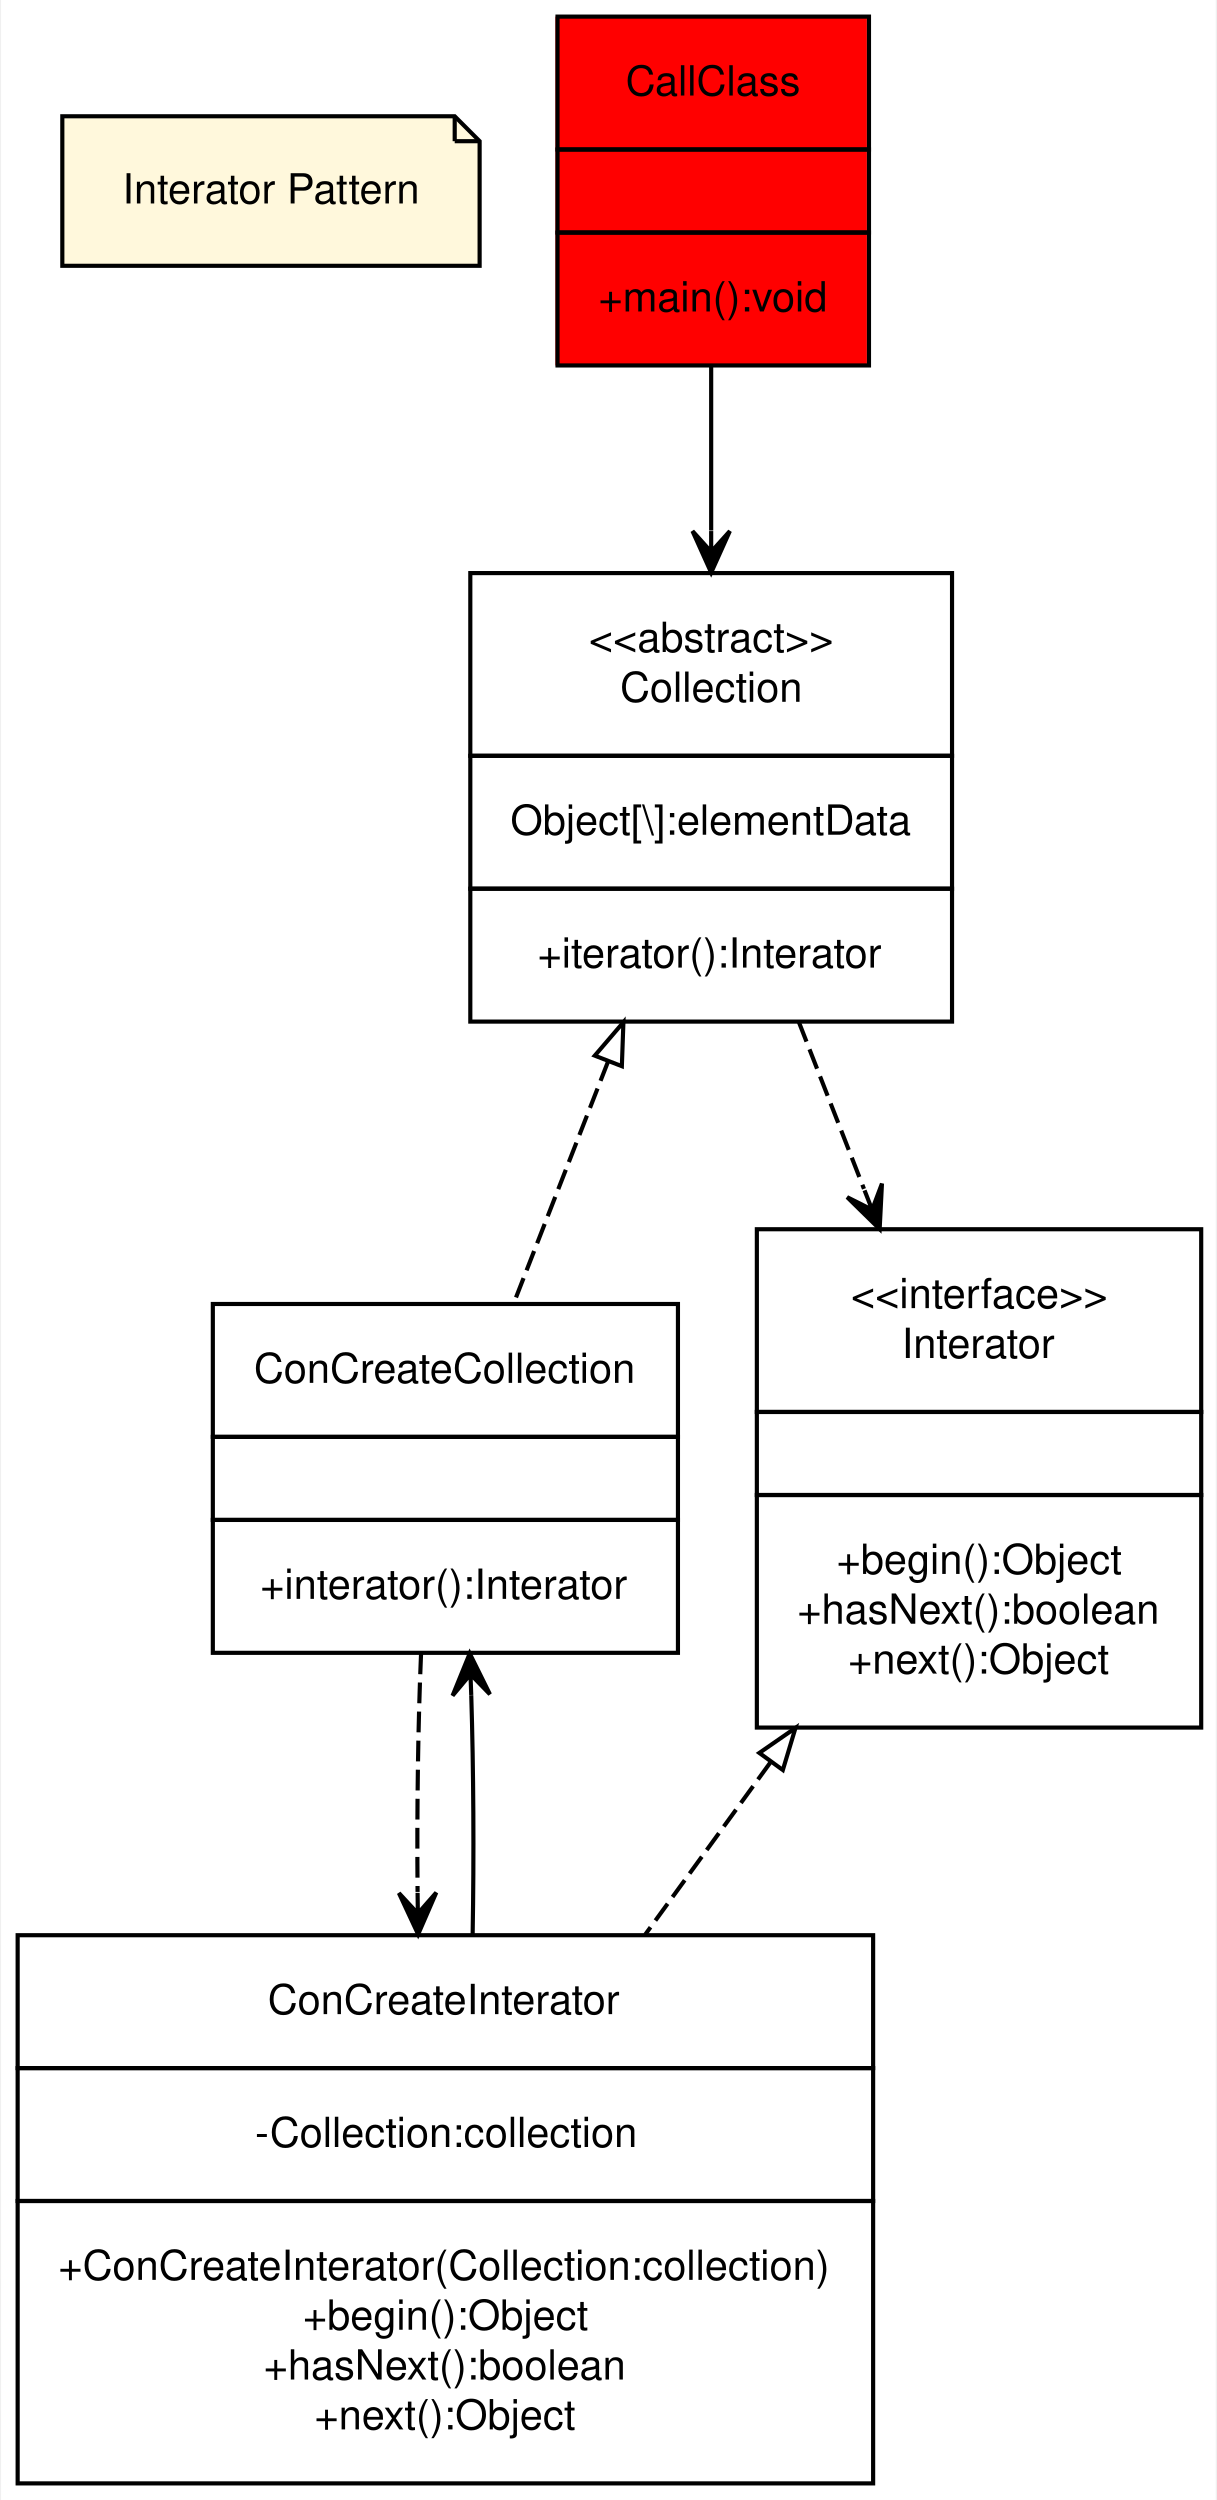
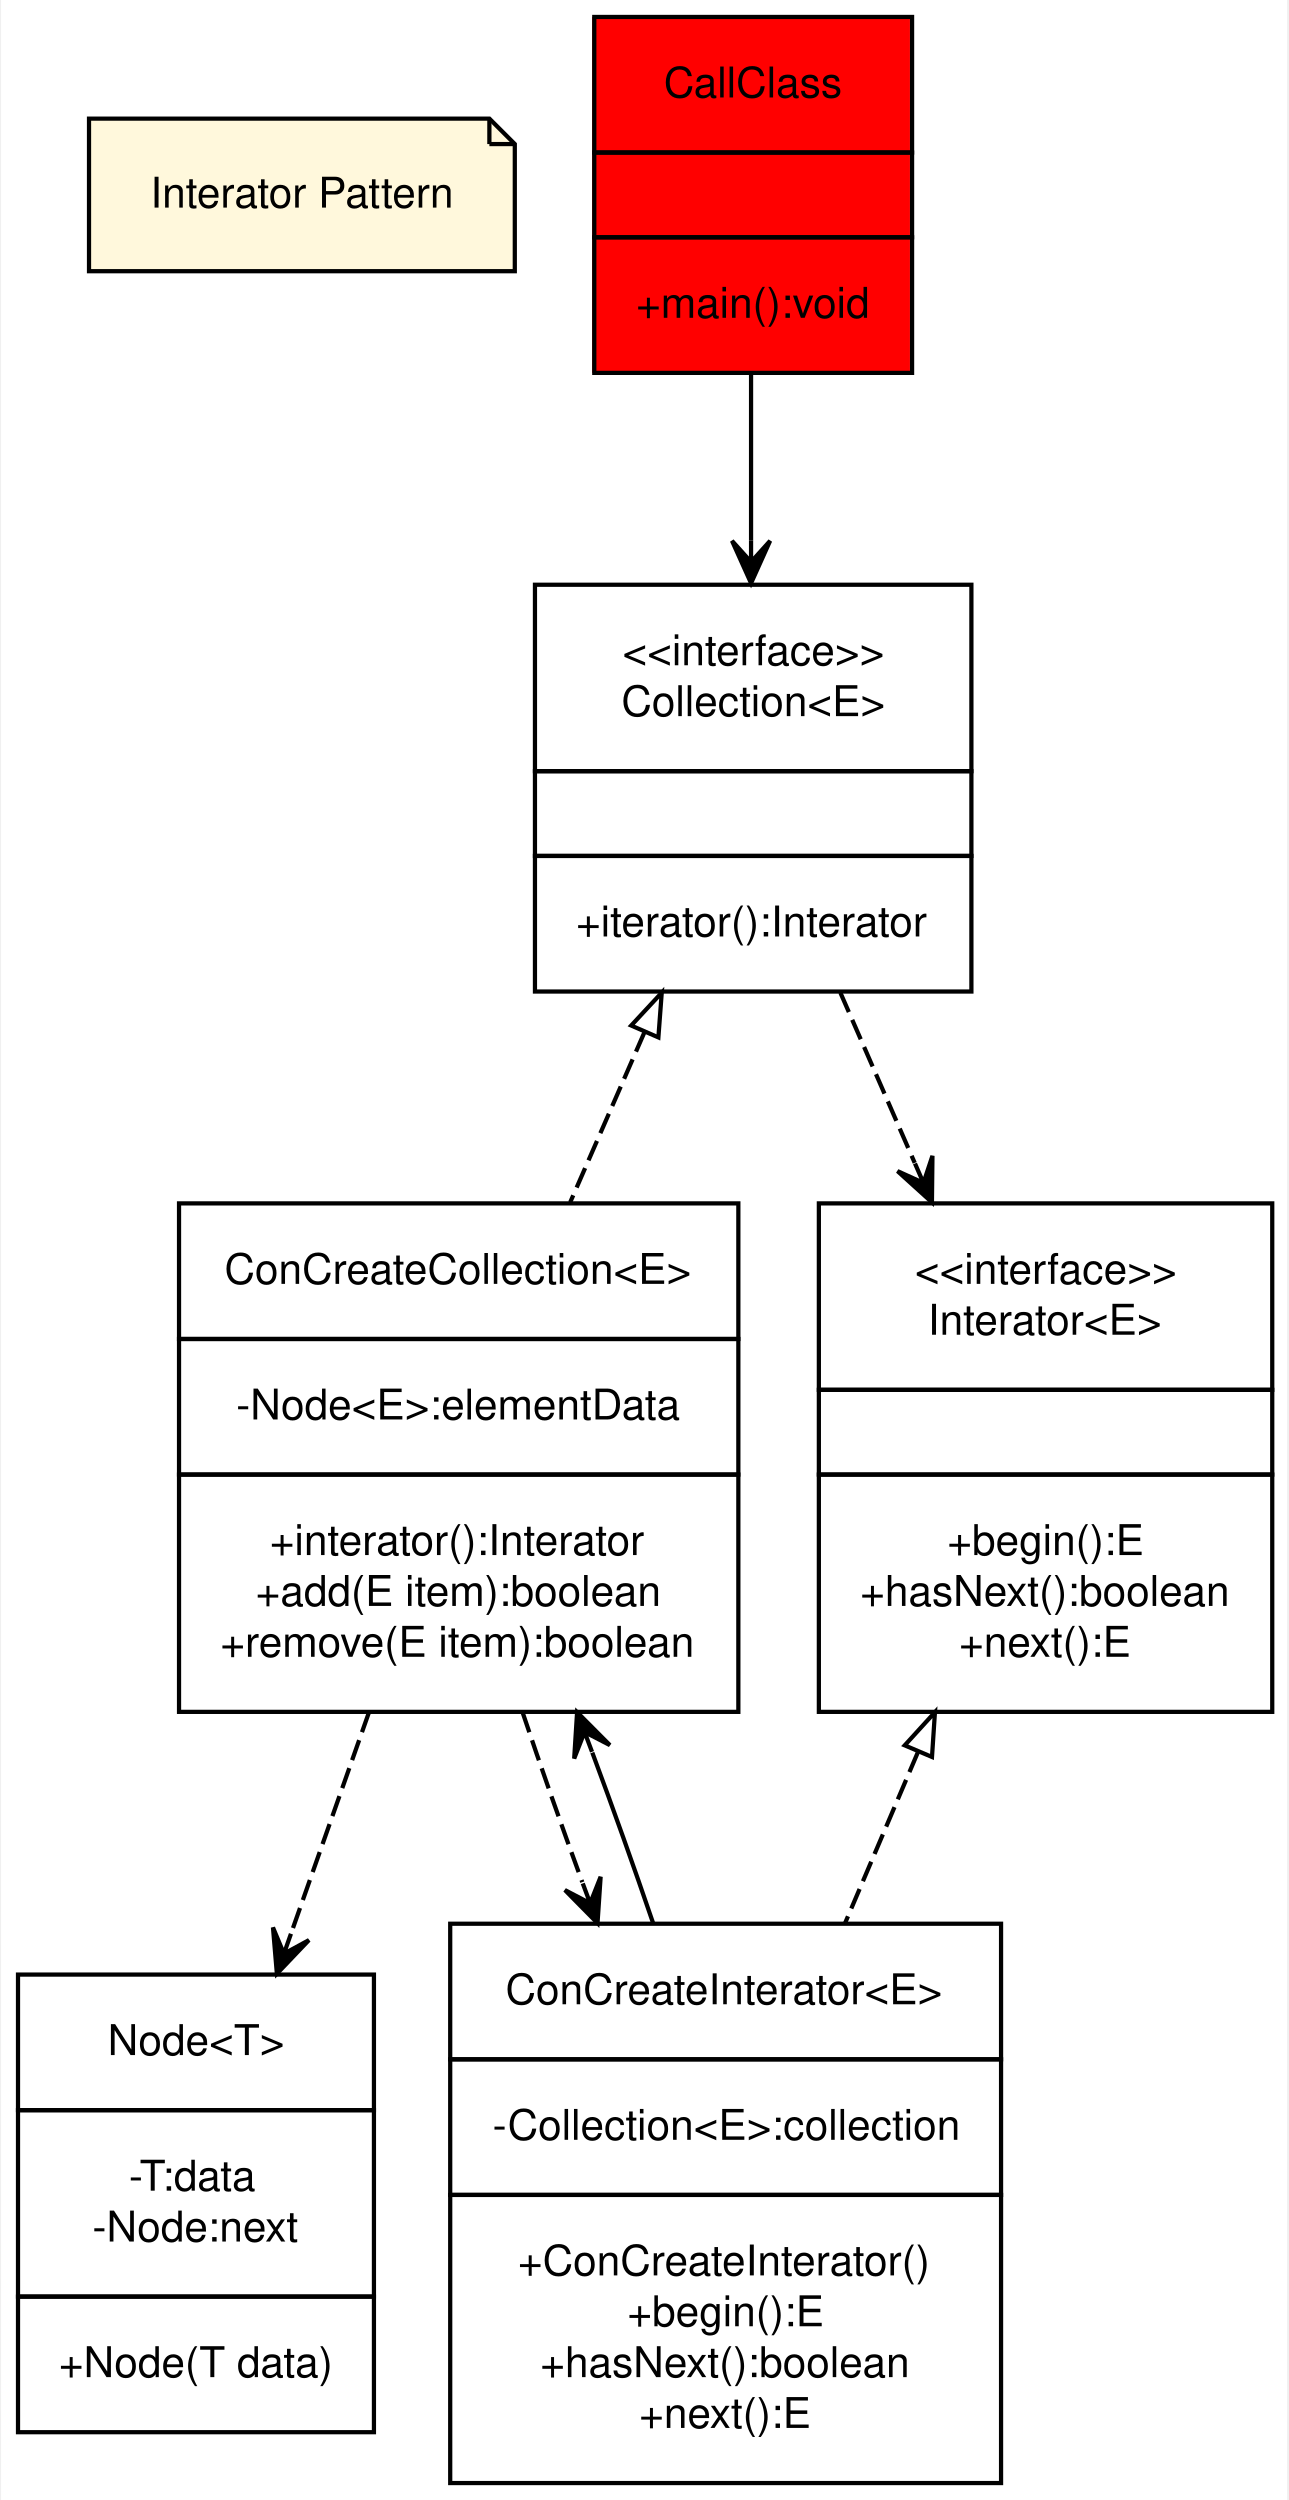
- <svg xmlns="http://www.w3.org/2000/svg" width="293pt" height="602pt" viewBox="0.00 0.00 292.50 602.00">
-   <g id="graph0" class="graph" transform="scale(1 1) rotate(0) translate(4 598)">
-     <polygon fill="#ffffff" stroke="transparent" points="-4,4 -4,-598 288.5,-598 288.5,4 -4,4" />
+ <svg xmlns="http://www.w3.org/2000/svg" width="304pt" height="590pt" viewBox="0.00 0.00 303.50 590.00">
+   <g id="graph0" class="graph" transform="scale(1 1) rotate(0) translate(4 586)">
+     <polygon fill="#ffffff" stroke="transparent" points="-4,4 -4,-586 299.5,-586 299.5,4 -4,4" />
    <g id="node1" class="node">
-       <polygon fill="#fff8dc" stroke="#000000" points="105.243,-570 10.757,-570 10.757,-534 111.243,-534 111.243,-564 105.243,-570" />
-       <polyline fill="none" stroke="#000000" points="105.243,-570 105.243,-564 " />
-       <polyline fill="none" stroke="#000000" points="111.243,-564 105.243,-564 " />
-       <text text-anchor="middle" x="61" y="-549" font-family="Helvetica,sans-Serif" font-size="10.00" fill="#000000">Interator Pattern</text>
+       <polygon fill="#fff8dc" stroke="#000000" points="111.243,-558 16.757,-558 16.757,-522 117.243,-522 117.243,-552 111.243,-558" />
+       <polyline fill="none" stroke="#000000" points="111.243,-558 111.243,-552 " />
+       <polyline fill="none" stroke="#000000" points="117.243,-552 111.243,-552 " />
+       <text text-anchor="middle" x="67" y="-537" font-family="Helvetica,sans-Serif" font-size="10.00" fill="#000000">Interator Pattern</text>
    </g>
    <g id="node2" class="node">
-       <polygon fill="none" stroke="#000000" points="109,-416 109,-460 225,-460 225,-416 109,-416" />
-       <text text-anchor="start" x="137.54" y="-441" font-family="Helvetica,sans-Serif" font-size="10.00" fill="#000000">&lt;&lt;abstract&gt;&gt;</text>
-       <text text-anchor="start" x="145.054" y="-429" font-family="Helvetica,sans-Serif" font-size="10.00" fill="#000000">Collection</text>
-       <polygon fill="none" stroke="#000000" points="109,-384 109,-416 225,-416 225,-384 109,-384" />
-       <text text-anchor="start" x="118.655" y="-397" font-family="Helvetica,sans-Serif" font-size="10.00" fill="#000000">Object[\]:elementData</text>
-       <polygon fill="none" stroke="#000000" points="109,-352 109,-384 225,-384 225,-352 109,-352" />
-       <text text-anchor="start" x="125.191" y="-365" font-family="Helvetica,sans-Serif" font-size="10.00" fill="#000000">+iterator():Interator</text>
+       <polygon fill="none" stroke="#000000" points="0,-88 0,-120 84,-120 84,-88 0,-88" />
+       <text text-anchor="start" x="21.159" y="-101" font-family="Helvetica,sans-Serif" font-size="10.00" fill="#000000">Node&lt;T&gt;</text>
+       <polygon fill="none" stroke="#000000" points="0,-44 0,-88 84,-88 84,-44 0,-44" />
+       <text text-anchor="start" x="26.163" y="-69" font-family="Helvetica,sans-Serif" font-size="10.00" fill="#000000">-T:data</text>
+       <text text-anchor="start" x="17.549" y="-57" font-family="Helvetica,sans-Serif" font-size="10.00" fill="#000000">-Node:next</text>
+       <polygon fill="none" stroke="#000000" points="0,-12 0,-44 84,-44 84,-12 0,-12" />
+       <text text-anchor="start" x="9.632" y="-25" font-family="Helvetica,sans-Serif" font-size="10.00" fill="#000000">+Node(T data)</text>
    </g>
    <g id="node3" class="node">
-       <polygon fill="none" stroke="#000000" points="47,-252 47,-284 159,-284 159,-252 47,-252" />
-       <text text-anchor="start" x="56.884" y="-265" font-family="Helvetica,sans-Serif" font-size="10.00" fill="#000000">ConCreateCollection</text>
-       <polygon fill="none" stroke="#000000" points="47,-232 47,-252 159,-252 159,-232 47,-232" />
-       <polygon fill="none" stroke="#000000" points="47,-200 47,-232 159,-232 159,-200 47,-200" />
-       <text text-anchor="start" x="58.411" y="-213" font-family="Helvetica,sans-Serif" font-size="10.00" fill="#000000">+interator():Interator</text>
+       <polygon fill="none" stroke="#000000" points="122,-404 122,-448 225,-448 225,-404 122,-404" />
+       <text text-anchor="start" x="142.651" y="-429" font-family="Helvetica,sans-Serif" font-size="10.00" fill="#000000">&lt;&lt;interface&gt;&gt;</text>
+       <text text-anchor="start" x="142.381" y="-417" font-family="Helvetica,sans-Serif" font-size="10.00" fill="#000000">Collection&lt;E&gt;</text>
+       <polygon fill="none" stroke="#000000" points="122,-384 122,-404 225,-404 225,-384 122,-384" />
+       <polygon fill="none" stroke="#000000" points="122,-352 122,-384 225,-384 225,-352 122,-352" />
+       <text text-anchor="start" x="131.69" y="-365" font-family="Helvetica,sans-Serif" font-size="10.00" fill="#000000">+iterator():Interator</text>
+     </g>
+     <g id="node4" class="node">
+       <polygon fill="none" stroke="#000000" points="38,-270 38,-302 170,-302 170,-270 38,-270" />
+       <text text-anchor="start" x="48.711" y="-283" font-family="Helvetica,sans-Serif" font-size="10.00" fill="#000000">ConCreateCollection&lt;E&gt;</text>
+       <polygon fill="none" stroke="#000000" points="38,-238 38,-270 170,-270 170,-238 38,-238" />
+       <text text-anchor="start" x="51.485" y="-251" font-family="Helvetica,sans-Serif" font-size="10.00" fill="#000000">-Node&lt;E&gt;:elementData</text>
+       <polygon fill="none" stroke="#000000" points="38,-182 38,-238 170,-238 170,-182 38,-182" />
+       <text text-anchor="start" x="59.411" y="-219" font-family="Helvetica,sans-Serif" font-size="10.00" fill="#000000">+interator():Interator</text>
+       <text text-anchor="start" x="56.07" y="-207" font-family="Helvetica,sans-Serif" font-size="10.00" fill="#000000">+add(E item):boolean</text>
+       <text text-anchor="start" x="47.741" y="-195" font-family="Helvetica,sans-Serif" font-size="10.00" fill="#000000">+remove(E item):boolean</text>
+     </g>
+     <g id="edge3" class="edge">
+       <path fill="none" stroke="#000000" stroke-dasharray="5,2" d="M147.844,-342.396C142.139,-329.332 136.065,-315.424 130.314,-302.254" />
+       <polygon fill="none" stroke="#000000" points="144.713,-343.973 151.923,-351.736 151.128,-341.171 144.713,-343.973" />
+     </g>
+     <g id="node5" class="node">
+       <polygon fill="none" stroke="#000000" points="189,-258 189,-302 296,-302 296,-258 189,-258" />
+       <text text-anchor="start" x="211.651" y="-283" font-family="Helvetica,sans-Serif" font-size="10.00" fill="#000000">&lt;&lt;interface&gt;&gt;</text>
+       <text text-anchor="start" x="214.711" y="-271" font-family="Helvetica,sans-Serif" font-size="10.00" fill="#000000">Interator&lt;E&gt;</text>
+       <polygon fill="none" stroke="#000000" points="189,-238 189,-258 296,-258 296,-238 189,-238" />
+       <polygon fill="none" stroke="#000000" points="189,-182 189,-238 296,-238 296,-182 189,-182" />
+       <text text-anchor="start" x="219.3" y="-219" font-family="Helvetica,sans-Serif" font-size="10.00" fill="#000000">+begin():E</text>
+       <text text-anchor="start" x="198.738" y="-207" font-family="Helvetica,sans-Serif" font-size="10.00" fill="#000000">+hasNext():boolean</text>
+       <text text-anchor="start" x="222.079" y="-195" font-family="Helvetica,sans-Serif" font-size="10.00" fill="#000000">+next():E</text>
    </g>
    <g id="edge2" class="edge">
-       <path fill="none" stroke="#000000" stroke-dasharray="5,2" d="M142.179,-342.397C134.558,-322.867 126.364,-301.869 119.449,-284.151" />
-       <polygon fill="none" stroke="#000000" points="138.971,-343.802 145.867,-351.846 145.492,-341.257 138.971,-343.802" />
-     </g>
-     <g id="node4" class="node">
-       <polygon fill="none" stroke="#000000" points="178,-258 178,-302 285,-302 285,-258 178,-258" />
-       <text text-anchor="start" x="200.651" y="-283" font-family="Helvetica,sans-Serif" font-size="10.00" fill="#000000">&lt;&lt;interface&gt;&gt;</text>
-       <text text-anchor="start" x="212.885" y="-271" font-family="Helvetica,sans-Serif" font-size="10.00" fill="#000000">Interator</text>
-       <polygon fill="none" stroke="#000000" points="178,-238 178,-258 285,-258 285,-238 178,-238" />
-       <polygon fill="none" stroke="#000000" points="178,-182 178,-238 285,-238 285,-182 178,-182" />
-       <text text-anchor="start" x="197.187" y="-219" font-family="Helvetica,sans-Serif" font-size="10.00" fill="#000000">+begin():Object</text>
-       <text text-anchor="start" x="187.738" y="-207" font-family="Helvetica,sans-Serif" font-size="10.00" fill="#000000">+hasNext():boolean</text>
-       <text text-anchor="start" x="199.966" y="-195" font-family="Helvetica,sans-Serif" font-size="10.00" fill="#000000">+next():Object</text>
+       <path fill="none" stroke="#000000" stroke-dasharray="5,2" d="M194.077,-351.736C199.616,-339.054 205.701,-325.119 211.622,-311.561" />
+       <polygon fill="#000000" stroke="#000000" points="215.686,-302.254 215.808,-313.219 213.685,-306.836 211.684,-311.418 211.684,-311.418 211.684,-311.418 213.685,-306.836 207.56,-309.618 215.686,-302.254 215.686,-302.254" />
    </g>
    <g id="edge1" class="edge">
-       <path fill="none" stroke="#000000" stroke-dasharray="5,2" d="M188.133,-351.846C193.143,-339.007 198.557,-325.136 203.795,-311.714" />
-       <polygon fill="#000000" stroke="#000000" points="207.569,-302.041 208.126,-312.993 205.752,-306.699 203.934,-311.357 203.934,-311.357 203.934,-311.357 205.752,-306.699 199.742,-309.721 207.569,-302.041 207.569,-302.041" />
+       <path fill="none" stroke="#000000" stroke-dasharray="5,2" d="M82.837,-181.923C76.942,-165.191 70.519,-146.956 64.548,-130.007" />
+       <polygon fill="#000000" stroke="#000000" points="61.092,-120.198 68.659,-128.135 62.754,-124.914 64.415,-129.63 64.415,-129.63 64.415,-129.63 62.754,-124.914 60.171,-131.125 61.092,-120.198 61.092,-120.198" />
    </g>
-     <g id="node5" class="node">
-       <polygon fill="none" stroke="#000000" points="0,-100 0,-132 206,-132 206,-100 0,-100" />
-       <text text-anchor="start" x="60.214" y="-113" font-family="Helvetica,sans-Serif" font-size="10.00" fill="#000000">ConCreateInterator</text>
-       <polygon fill="none" stroke="#000000" points="0,-68 0,-100 206,-100 206,-68 0,-68" />
-       <text text-anchor="start" x="57.164" y="-81" font-family="Helvetica,sans-Serif" font-size="10.00" fill="#000000">-Collection:collection</text>
-       <polygon fill="none" stroke="#000000" points="0,0 0,-68 206,-68 206,0 0,0" />
-       <text text-anchor="start" x="9.794" y="-49" font-family="Helvetica,sans-Serif" font-size="10.00" fill="#000000">+ConCreateInterator(Collection:collection)</text>
-       <text text-anchor="start" x="68.687" y="-37" font-family="Helvetica,sans-Serif" font-size="10.00" fill="#000000">+begin():Object</text>
-       <text text-anchor="start" x="59.238" y="-25" font-family="Helvetica,sans-Serif" font-size="10.00" fill="#000000">+hasNext():boolean</text>
-       <text text-anchor="start" x="71.466" y="-13" font-family="Helvetica,sans-Serif" font-size="10.00" fill="#000000">+next():Object</text>
+     <g id="node6" class="node">
+       <polygon fill="none" stroke="#000000" points="102,-100 102,-132 232,-132 232,-100 102,-100" />
+       <text text-anchor="start" x="115.04" y="-113" font-family="Helvetica,sans-Serif" font-size="10.00" fill="#000000">ConCreateInterator&lt;E&gt;</text>
+       <polygon fill="none" stroke="#000000" points="102,-68 102,-100 232,-100 232,-68 102,-68" />
+       <text text-anchor="start" x="111.991" y="-81" font-family="Helvetica,sans-Serif" font-size="10.00" fill="#000000">-Collection&lt;E&gt;:collection</text>
+       <polygon fill="none" stroke="#000000" points="102,0 102,-68 232,-68 232,0 102,0" />
+       <text text-anchor="start" x="117.966" y="-49" font-family="Helvetica,sans-Serif" font-size="10.00" fill="#000000">+ConCreateInterator()</text>
+       <text text-anchor="start" x="143.8" y="-37" font-family="Helvetica,sans-Serif" font-size="10.00" fill="#000000">+begin():E</text>
+       <text text-anchor="start" x="123.238" y="-25" font-family="Helvetica,sans-Serif" font-size="10.00" fill="#000000">+hasNext():boolean</text>
+       <text text-anchor="start" x="146.579" y="-13" font-family="Helvetica,sans-Serif" font-size="10.00" fill="#000000">+next():E</text>
+     </g>
+     <g id="edge5" class="edge">
+       <path fill="none" stroke="#000000" stroke-dasharray="5,2" d="M119.066,-181.923C123.387,-169.022 128.24,-155.227 133.169,-141.817" />
+       <polygon fill="#000000" stroke="#000000" points="136.764,-132.139 137.5,-143.081 135.023,-136.827 133.281,-141.513 133.281,-141.513 133.281,-141.513 135.023,-136.827 129.063,-139.946 136.764,-132.139 136.764,-132.139" />
    </g>
    <g id="edge4" class="edge">
-       <path fill="none" stroke="#000000" stroke-dasharray="5,2" d="M97.141,-199.844C96.403,-182.61 96.124,-162.123 96.302,-142.422" />
-       <polygon fill="#000000" stroke="#000000" points="96.437,-132.214 100.805,-142.273 96.371,-137.213 96.305,-142.213 96.305,-142.213 96.305,-142.213 96.371,-137.213 91.805,-142.153 96.437,-132.214 96.437,-132.214" />
-     </g>
-     <g id="edge3" class="edge">
-       <path fill="none" stroke="#000000" stroke-dasharray="5,2" d="M181.216,-173.546C171.318,-159.937 160.942,-145.67 151.101,-132.139" />
-       <polygon fill="none" stroke="#000000" points="178.595,-175.894 187.308,-181.923 184.256,-171.777 178.595,-175.894" />
-     </g>
-     <g id="edge5" class="edge">
-       <path fill="none" stroke="#000000" d="M109.563,-132.214C109.896,-151.251 109.784,-171.739 109.227,-189.802" />
-       <polygon fill="#000000" stroke="#000000" points="108.859,-199.844 104.728,-189.686 109.042,-194.847 109.225,-189.85 109.225,-189.85 109.225,-189.85 109.042,-194.847 113.722,-190.015 108.859,-199.844 108.859,-199.844" />
-     </g>
-     <g id="node6" class="node">
-       <polygon fill="#ff0000" stroke="transparent" points="129.5,-510 129.5,-594 204.5,-594 204.5,-510 129.5,-510" />
-       <polygon fill="none" stroke="#000000" points="130,-562 130,-594 205,-594 205,-562 130,-562" />
-       <text text-anchor="start" x="146.393" y="-575" font-family="Helvetica,sans-Serif" font-size="10.00" fill="#000000">CallClass</text>
-       <polygon fill="none" stroke="#000000" points="130,-542 130,-562 205,-562 205,-542 130,-542" />
-       <polygon fill="none" stroke="#000000" points="130,-510 130,-542 205,-542 205,-510 130,-510" />
-       <text text-anchor="start" x="139.861" y="-523" font-family="Helvetica,sans-Serif" font-size="10.00" fill="#000000">+main():void</text>
+       <path fill="none" stroke="#000000" stroke-dasharray="5,2" d="M212.336,-172.389C206.686,-159.13 200.787,-145.287 195.184,-132.139" />
+       <polygon fill="none" stroke="#000000" points="209.259,-174.096 216.399,-181.923 215.698,-171.351 209.259,-174.096" />
    </g>
    <g id="edge6" class="edge">
-       <path fill="none" stroke="#000000" d="M167,-509.771C167,-497.422 167,-483.636 167,-470.248" />
-       <polygon fill="#000000" stroke="#000000" points="167,-460.119 171.5,-470.119 167,-465.119 167,-470.119 167,-470.119 167,-470.119 167,-465.119 162.5,-470.119 167,-460.119 167,-460.119" />
+       <path fill="none" stroke="#000000" d="M149.887,-132.139C145.411,-145.287 140.475,-159.13 135.535,-172.389" />
+       <polygon fill="#000000" stroke="#000000" points="131.943,-181.923 131.257,-170.979 133.706,-177.244 135.469,-172.565 135.469,-172.565 135.469,-172.565 133.706,-177.244 139.68,-174.151 131.943,-181.923 131.943,-181.923" />
+     </g>
+     <g id="node7" class="node">
+       <polygon fill="#ff0000" stroke="transparent" points="135.5,-498 135.5,-582 210.5,-582 210.5,-498 135.5,-498" />
+       <polygon fill="none" stroke="#000000" points="136,-550 136,-582 211,-582 211,-550 136,-550" />
+       <text text-anchor="start" x="152.393" y="-563" font-family="Helvetica,sans-Serif" font-size="10.00" fill="#000000">CallClass</text>
+       <polygon fill="none" stroke="#000000" points="136,-530 136,-550 211,-550 211,-530 136,-530" />
+       <polygon fill="none" stroke="#000000" points="136,-498 136,-530 211,-530 211,-498 136,-498" />
+       <text text-anchor="start" x="145.861" y="-511" font-family="Helvetica,sans-Serif" font-size="10.00" fill="#000000">+main():void</text>
+     </g>
+     <g id="edge7" class="edge">
+       <path fill="none" stroke="#000000" d="M173,-497.995C173,-485.544 173,-471.678 173,-458.386" />
+       <polygon fill="#000000" stroke="#000000" points="173,-448.367 177.5,-458.367 173,-453.367 173,-458.367 173,-458.367 173,-458.367 173,-453.367 168.5,-458.367 173,-448.367 173,-448.367" />
    </g>
  </g>
</svg>
